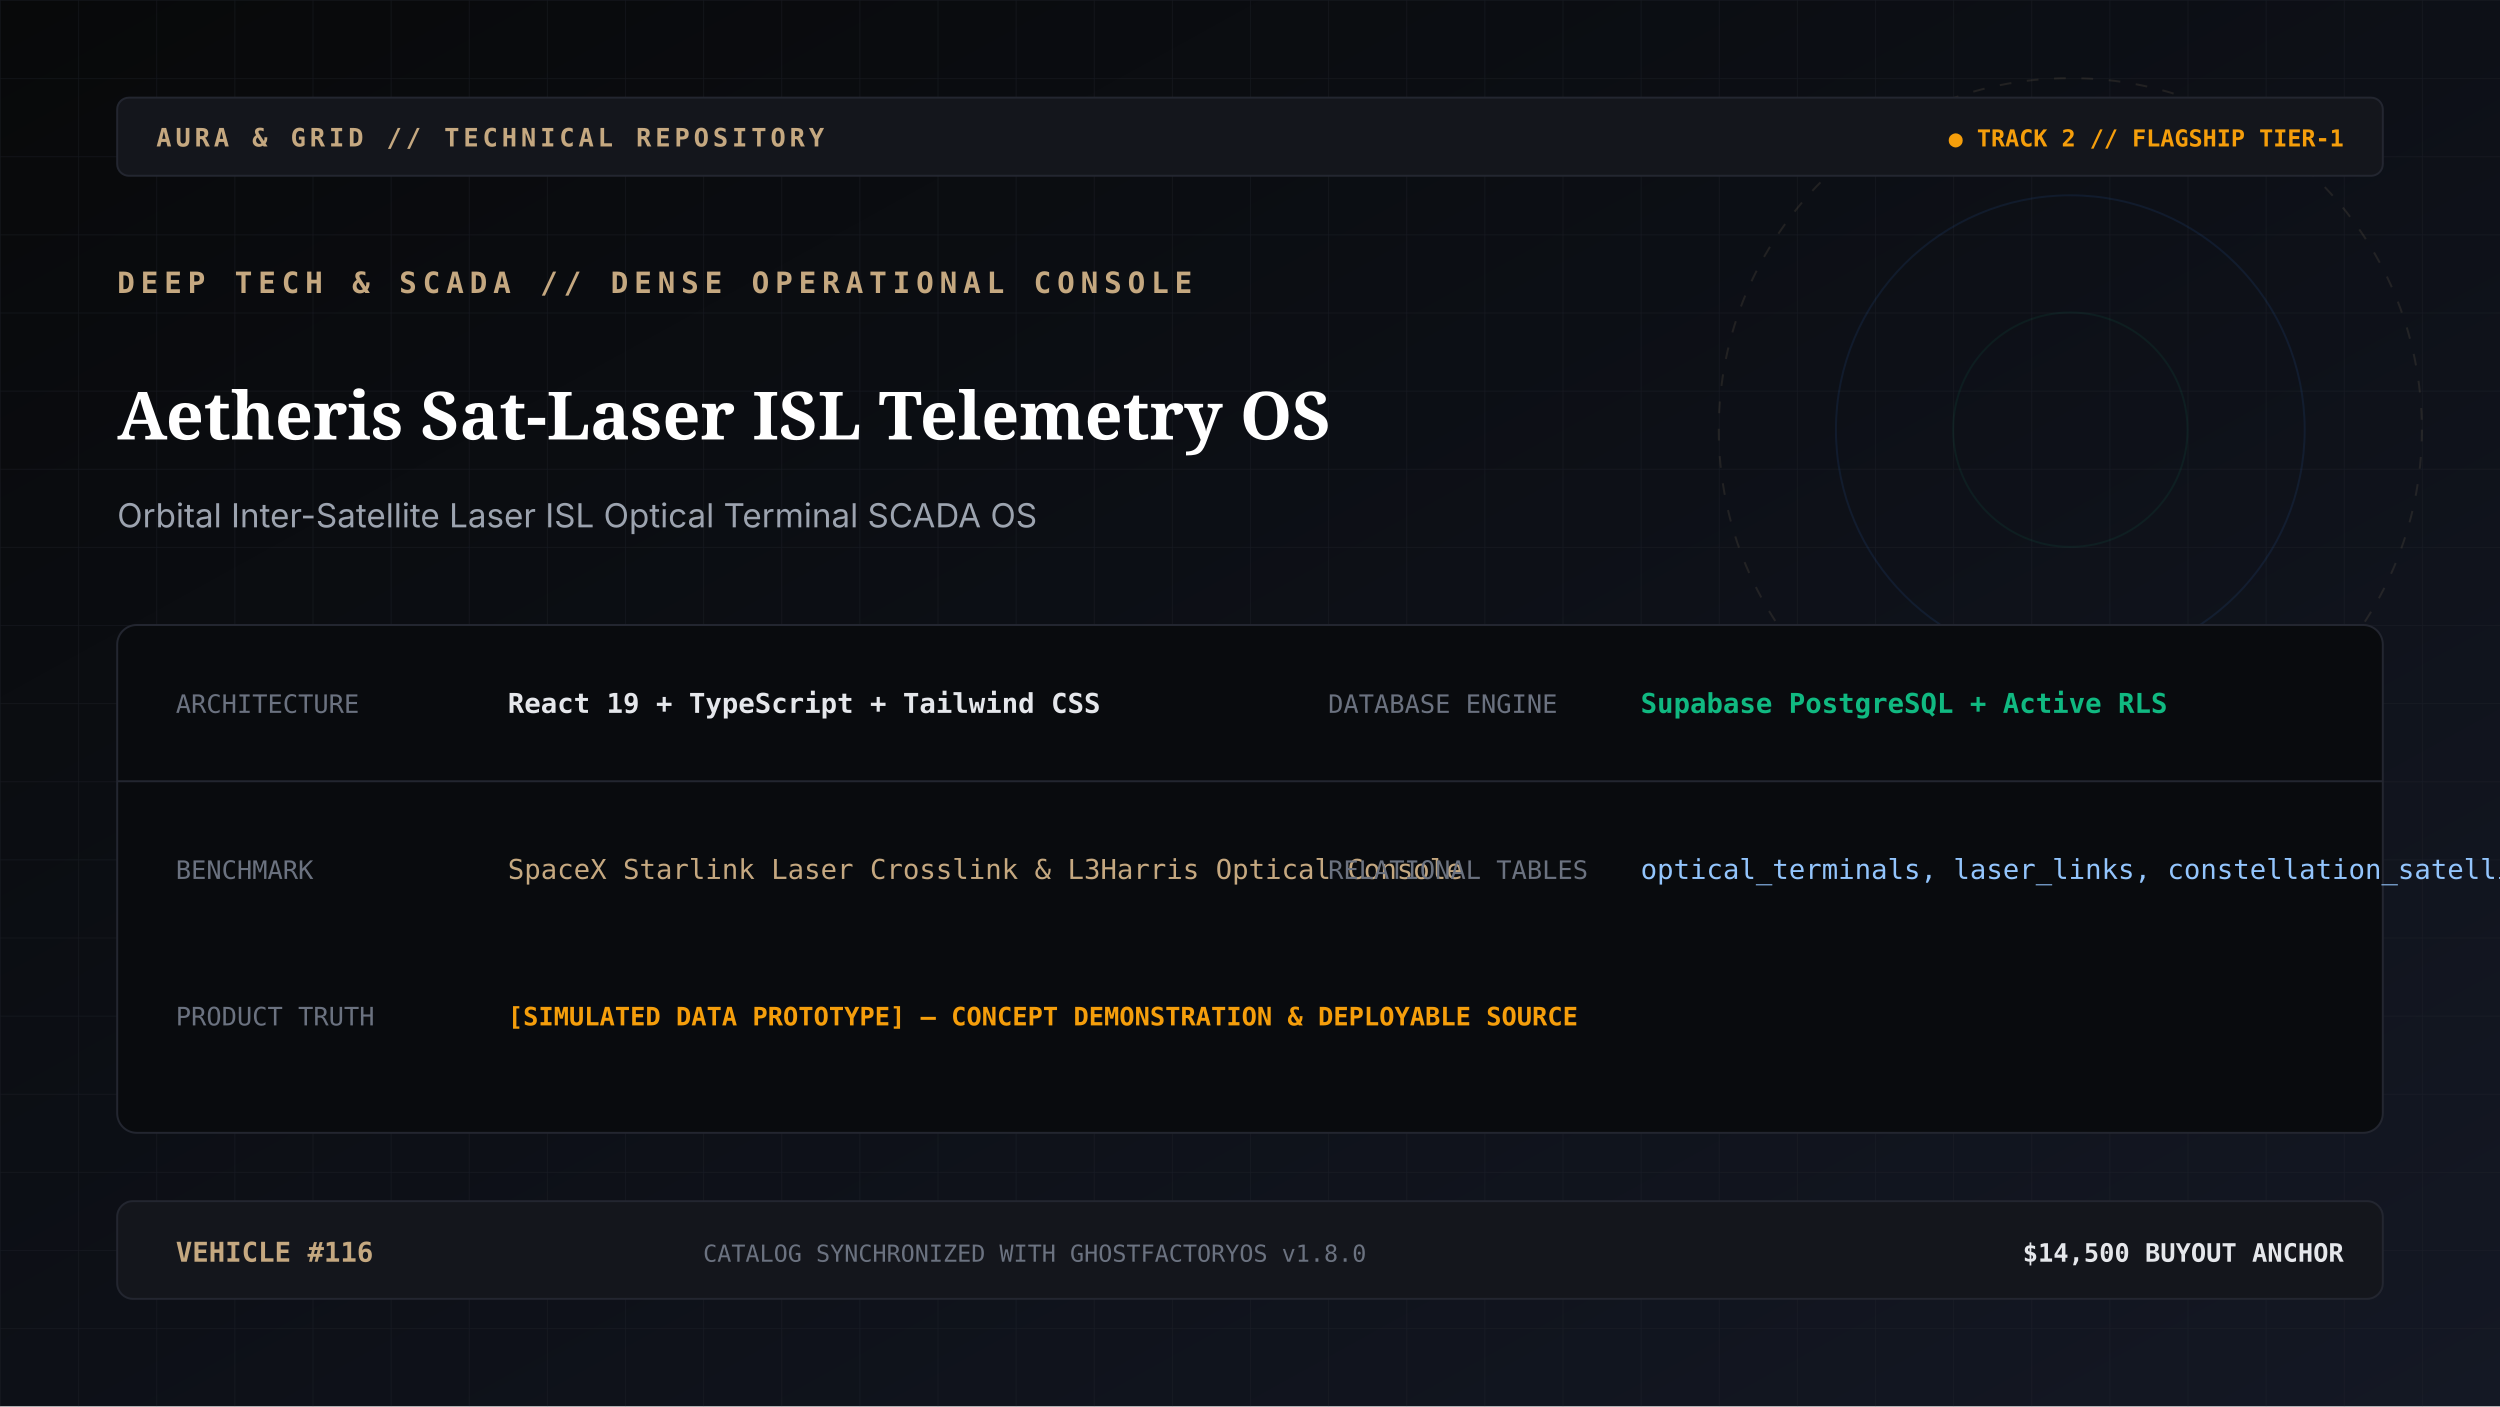
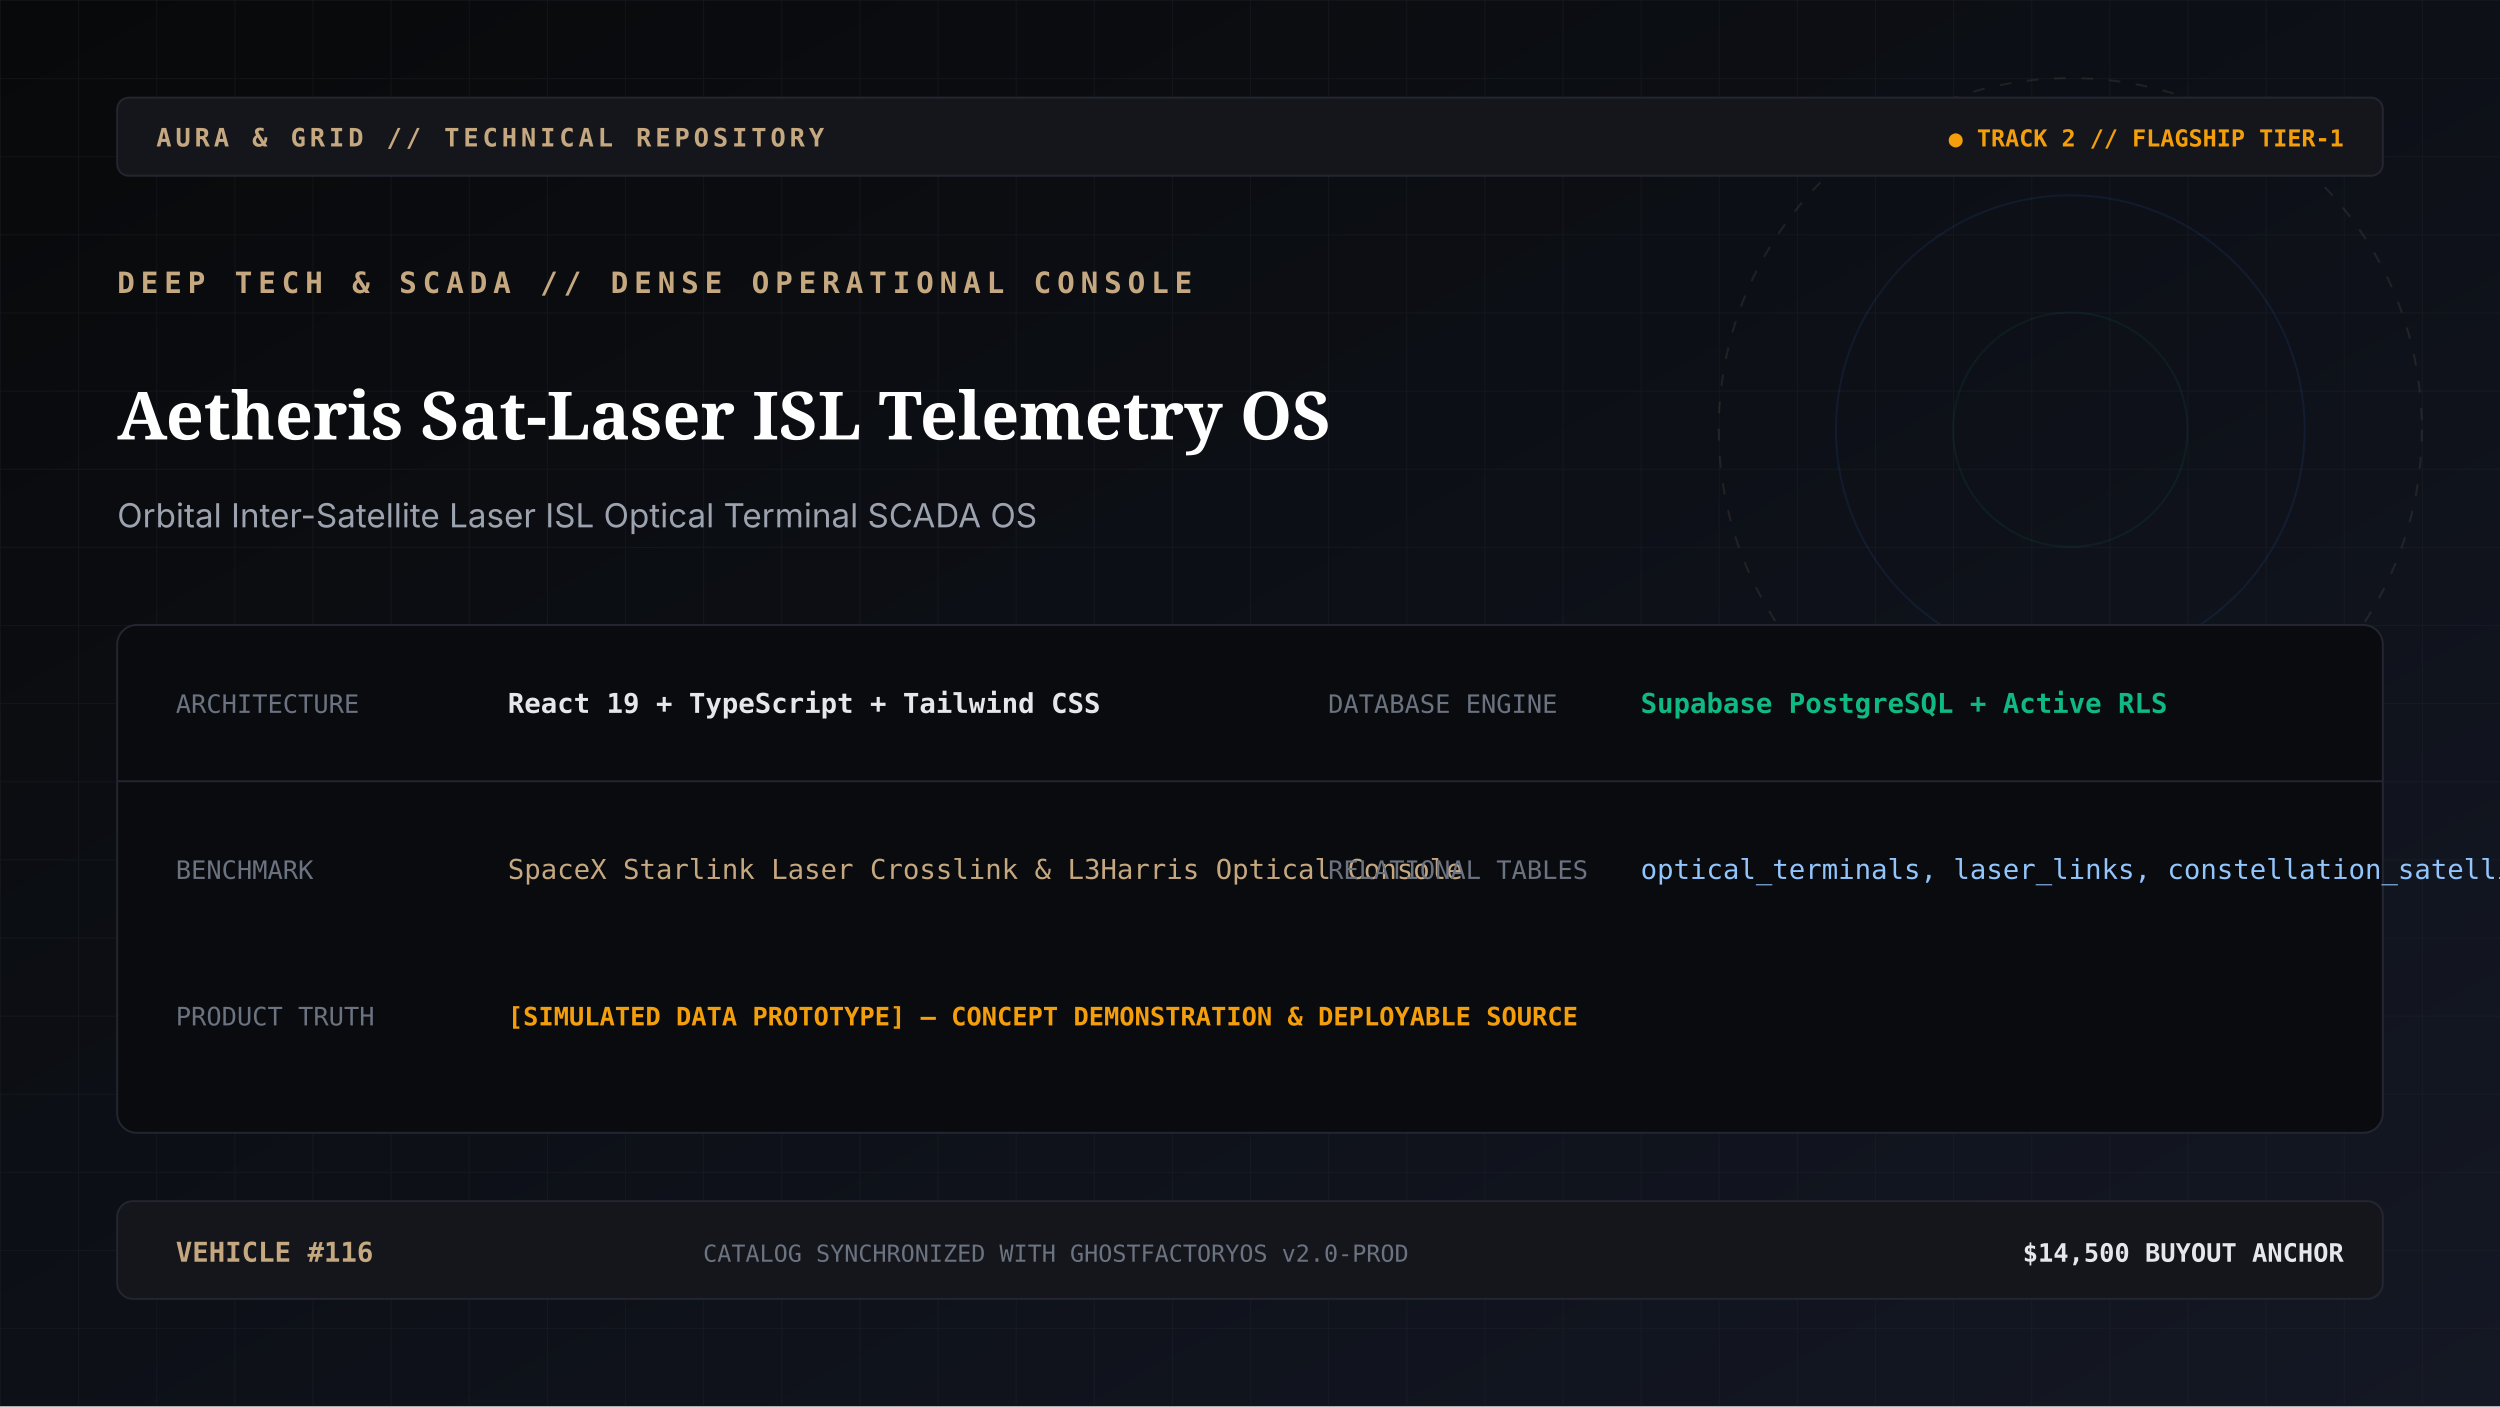
<svg xmlns="http://www.w3.org/2000/svg" width="1280" height="720" viewBox="0 0 1280 720">
  <defs>
    <linearGradient id="bg-116" x1="0%" y1="0%" x2="100%" y2="100%">
      <stop offset="0%" stop-color="#08090A" />
      <stop offset="50%" stop-color="#0D1017" />
      <stop offset="100%" stop-color="#141824" />
    </linearGradient>
    <pattern id="grid-116" width="40" height="40" patternUnits="userSpaceOnUse">
      <path d="M 40 0 L 0 0 0 40" fill="none" stroke="#232630" stroke-width="0.75" stroke-opacity="0.45" />
    </pattern>
  </defs>
  <rect width="1280" height="720" fill="url(#bg-116)" />
  <rect width="1280" height="720" fill="url(#grid-116)" />
  <circle cx="1060" cy="220" r="180" fill="none" stroke="#C5A880" stroke-width="1" stroke-opacity="0.12" stroke-dasharray="6 8" />
  <circle cx="1060" cy="220" r="120" fill="none" stroke="#3B82F6" stroke-width="1" stroke-opacity="0.1" />
  <circle cx="1060" cy="220" r="60" fill="none" stroke="#10B981" stroke-width="1" stroke-opacity="0.08" />
  <rect x="60" y="50" width="1160" height="40" fill="#14161C" rx="6" stroke="#232630" stroke-width="1" />
  <text x="80" y="75" fill="#C5A880" font-family="'JetBrains Mono', monospace" font-size="13" font-weight="600" letter-spacing="2">AURA &amp; GRID // TECHNICAL REPOSITORY</text>
  <text x="1200" y="75" text-anchor="end" fill="#F59E0B" font-family="'JetBrains Mono', monospace" font-size="12" font-weight="bold">● TRACK 2 // FLAGSHIP TIER-1</text>
  <text x="60" y="150" fill="#C5A880" font-family="'JetBrains Mono', monospace" font-size="15" font-weight="bold" letter-spacing="3">DEEP TECH &amp; SCADA // DENSE OPERATIONAL CONSOLE</text>
  <text x="60" y="225" fill="#FFFFFF" font-family="'Playfair Display', Georgia, serif" font-size="34" font-weight="bold">Aetheris Sat-Laser ISL Telemetry OS</text>
  <text x="60" y="270" fill="#9CA3AF" font-family="'Inter', sans-serif" font-size="17">Orbital Inter-Satellite Laser ISL Optical Terminal SCADA OS</text>
  <rect x="60" y="320" width="1160" height="260" fill="#090B0E" rx="10" stroke="#232630" stroke-width="1" />
  <line x1="60" y1="400" x2="1220" y2="400" stroke="#232630" stroke-width="1" />
  <text x="90" y="365" fill="#6B7280" font-family="'JetBrains Mono', monospace" font-size="13">ARCHITECTURE</text>
  <text x="260" y="365" fill="#E5E7EB" font-family="'JetBrains Mono', monospace" font-size="14" font-weight="bold">React 19 + TypeScript + Tailwind CSS</text>
  <text x="680" y="365" fill="#6B7280" font-family="'JetBrains Mono', monospace" font-size="13">DATABASE ENGINE</text>
  <text x="840" y="365" fill="#10B981" font-family="'JetBrains Mono', monospace" font-size="14" font-weight="bold">Supabase PostgreSQL + Active RLS</text>
  <text x="90" y="450" fill="#6B7280" font-family="'JetBrains Mono', monospace" font-size="13">BENCHMARK</text>
  <text x="260" y="450" fill="#C5A880" font-family="'JetBrains Mono', monospace" font-size="14">SpaceX Starlink Laser Crosslink &amp; L3Harris Optical Console</text>
  <text x="680" y="450" fill="#6B7280" font-family="'JetBrains Mono', monospace" font-size="13">RELATIONAL TABLES</text>
  <text x="840" y="450" fill="#93C5FD" font-family="'JetBrains Mono', monospace" font-size="14">optical_terminals, laser_links, constellation_satellites, buffer_telemetry</text>
  <text x="90" y="525" fill="#6B7280" font-family="'JetBrains Mono', monospace" font-size="13">PRODUCT TRUTH</text>
  <text x="260" y="525" fill="#F59E0B" font-family="'JetBrains Mono', monospace" font-size="13" font-weight="600">[SIMULATED DATA PROTOTYPE] — CONCEPT DEMONSTRATION &amp; DEPLOYABLE SOURCE</text>
  <rect x="60" y="615" width="1160" height="50" fill="#14161C" rx="8" stroke="#232630" stroke-width="1" />
  <text x="90" y="646" fill="#C5A880" font-family="'JetBrains Mono', monospace" font-size="14" font-weight="bold">VEHICLE #116</text>
-   <text x="360" y="646" fill="#6B7280" font-family="'JetBrains Mono', monospace" font-size="12">CATALOG SYNCHRONIZED WITH GHOSTFACTORYOS v1.8.0</text>
+   <text x="360" y="646" fill="#6B7280" font-family="'JetBrains Mono', monospace" font-size="12">CATALOG SYNCHRONIZED WITH GHOSTFACTORYOS v2.0-PROD</text>
  <text x="1200" y="646" text-anchor="end" fill="#E5E7EB" font-family="'JetBrains Mono', monospace" font-size="13" font-weight="bold">$14,500 BUYOUT ANCHOR</text>
</svg>
